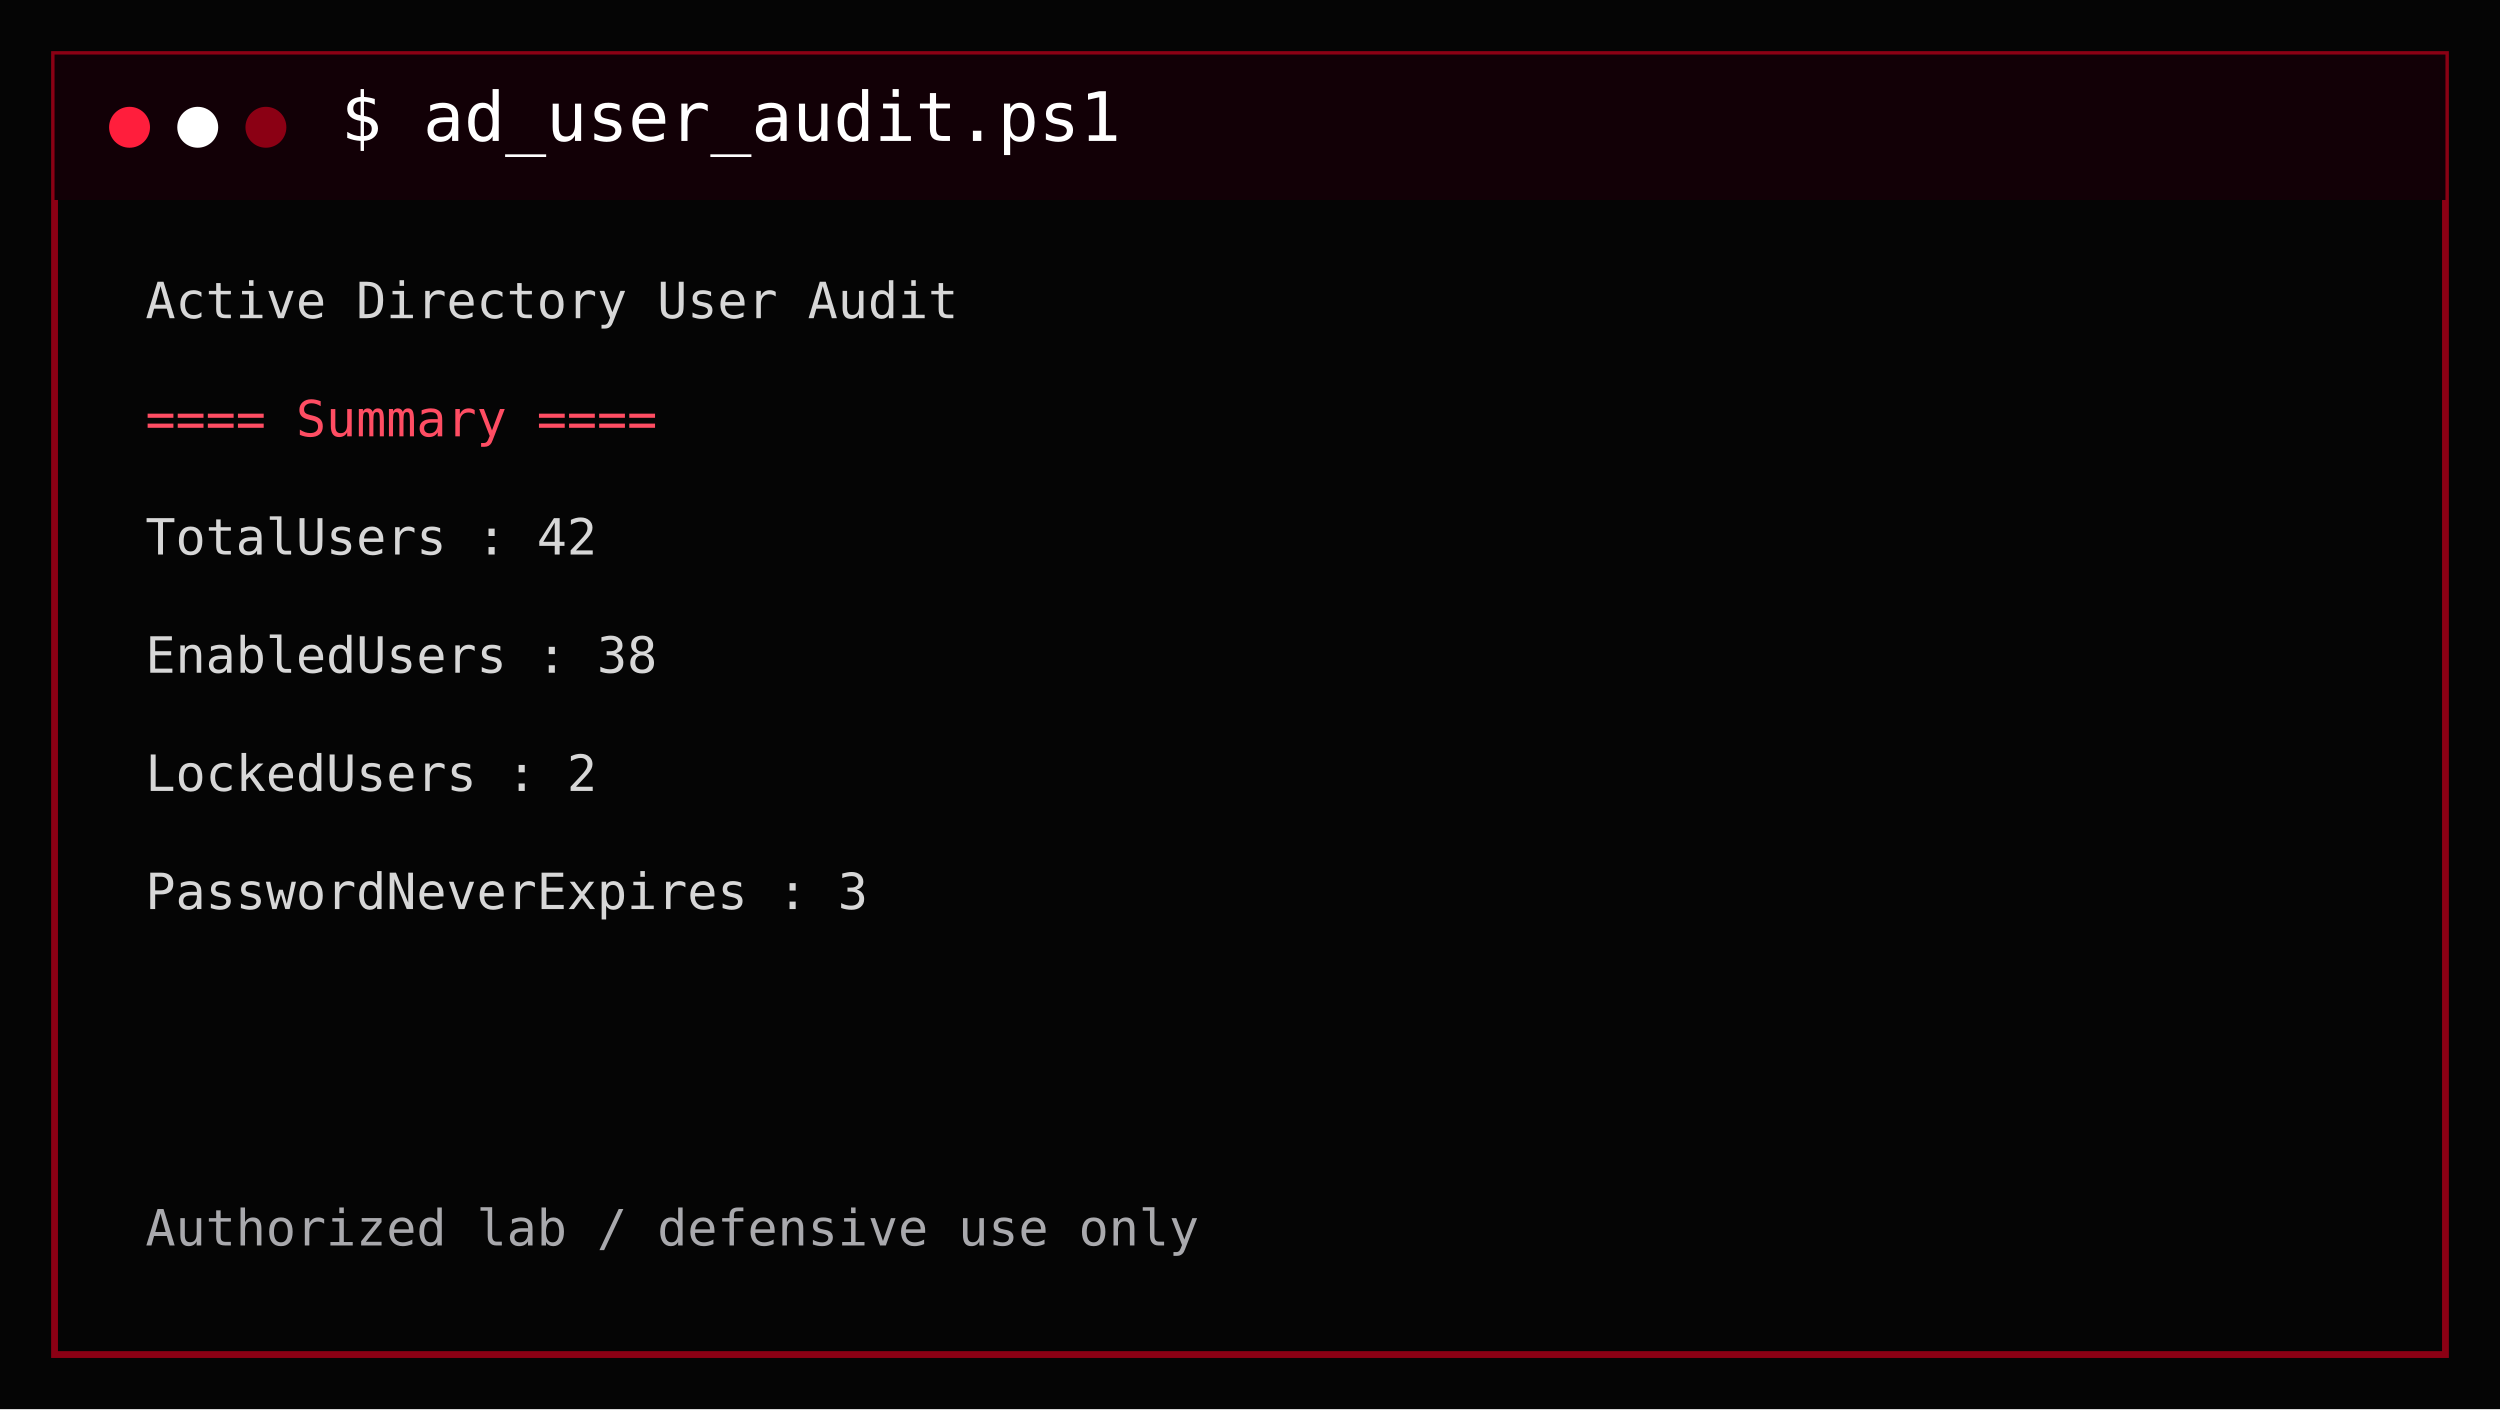
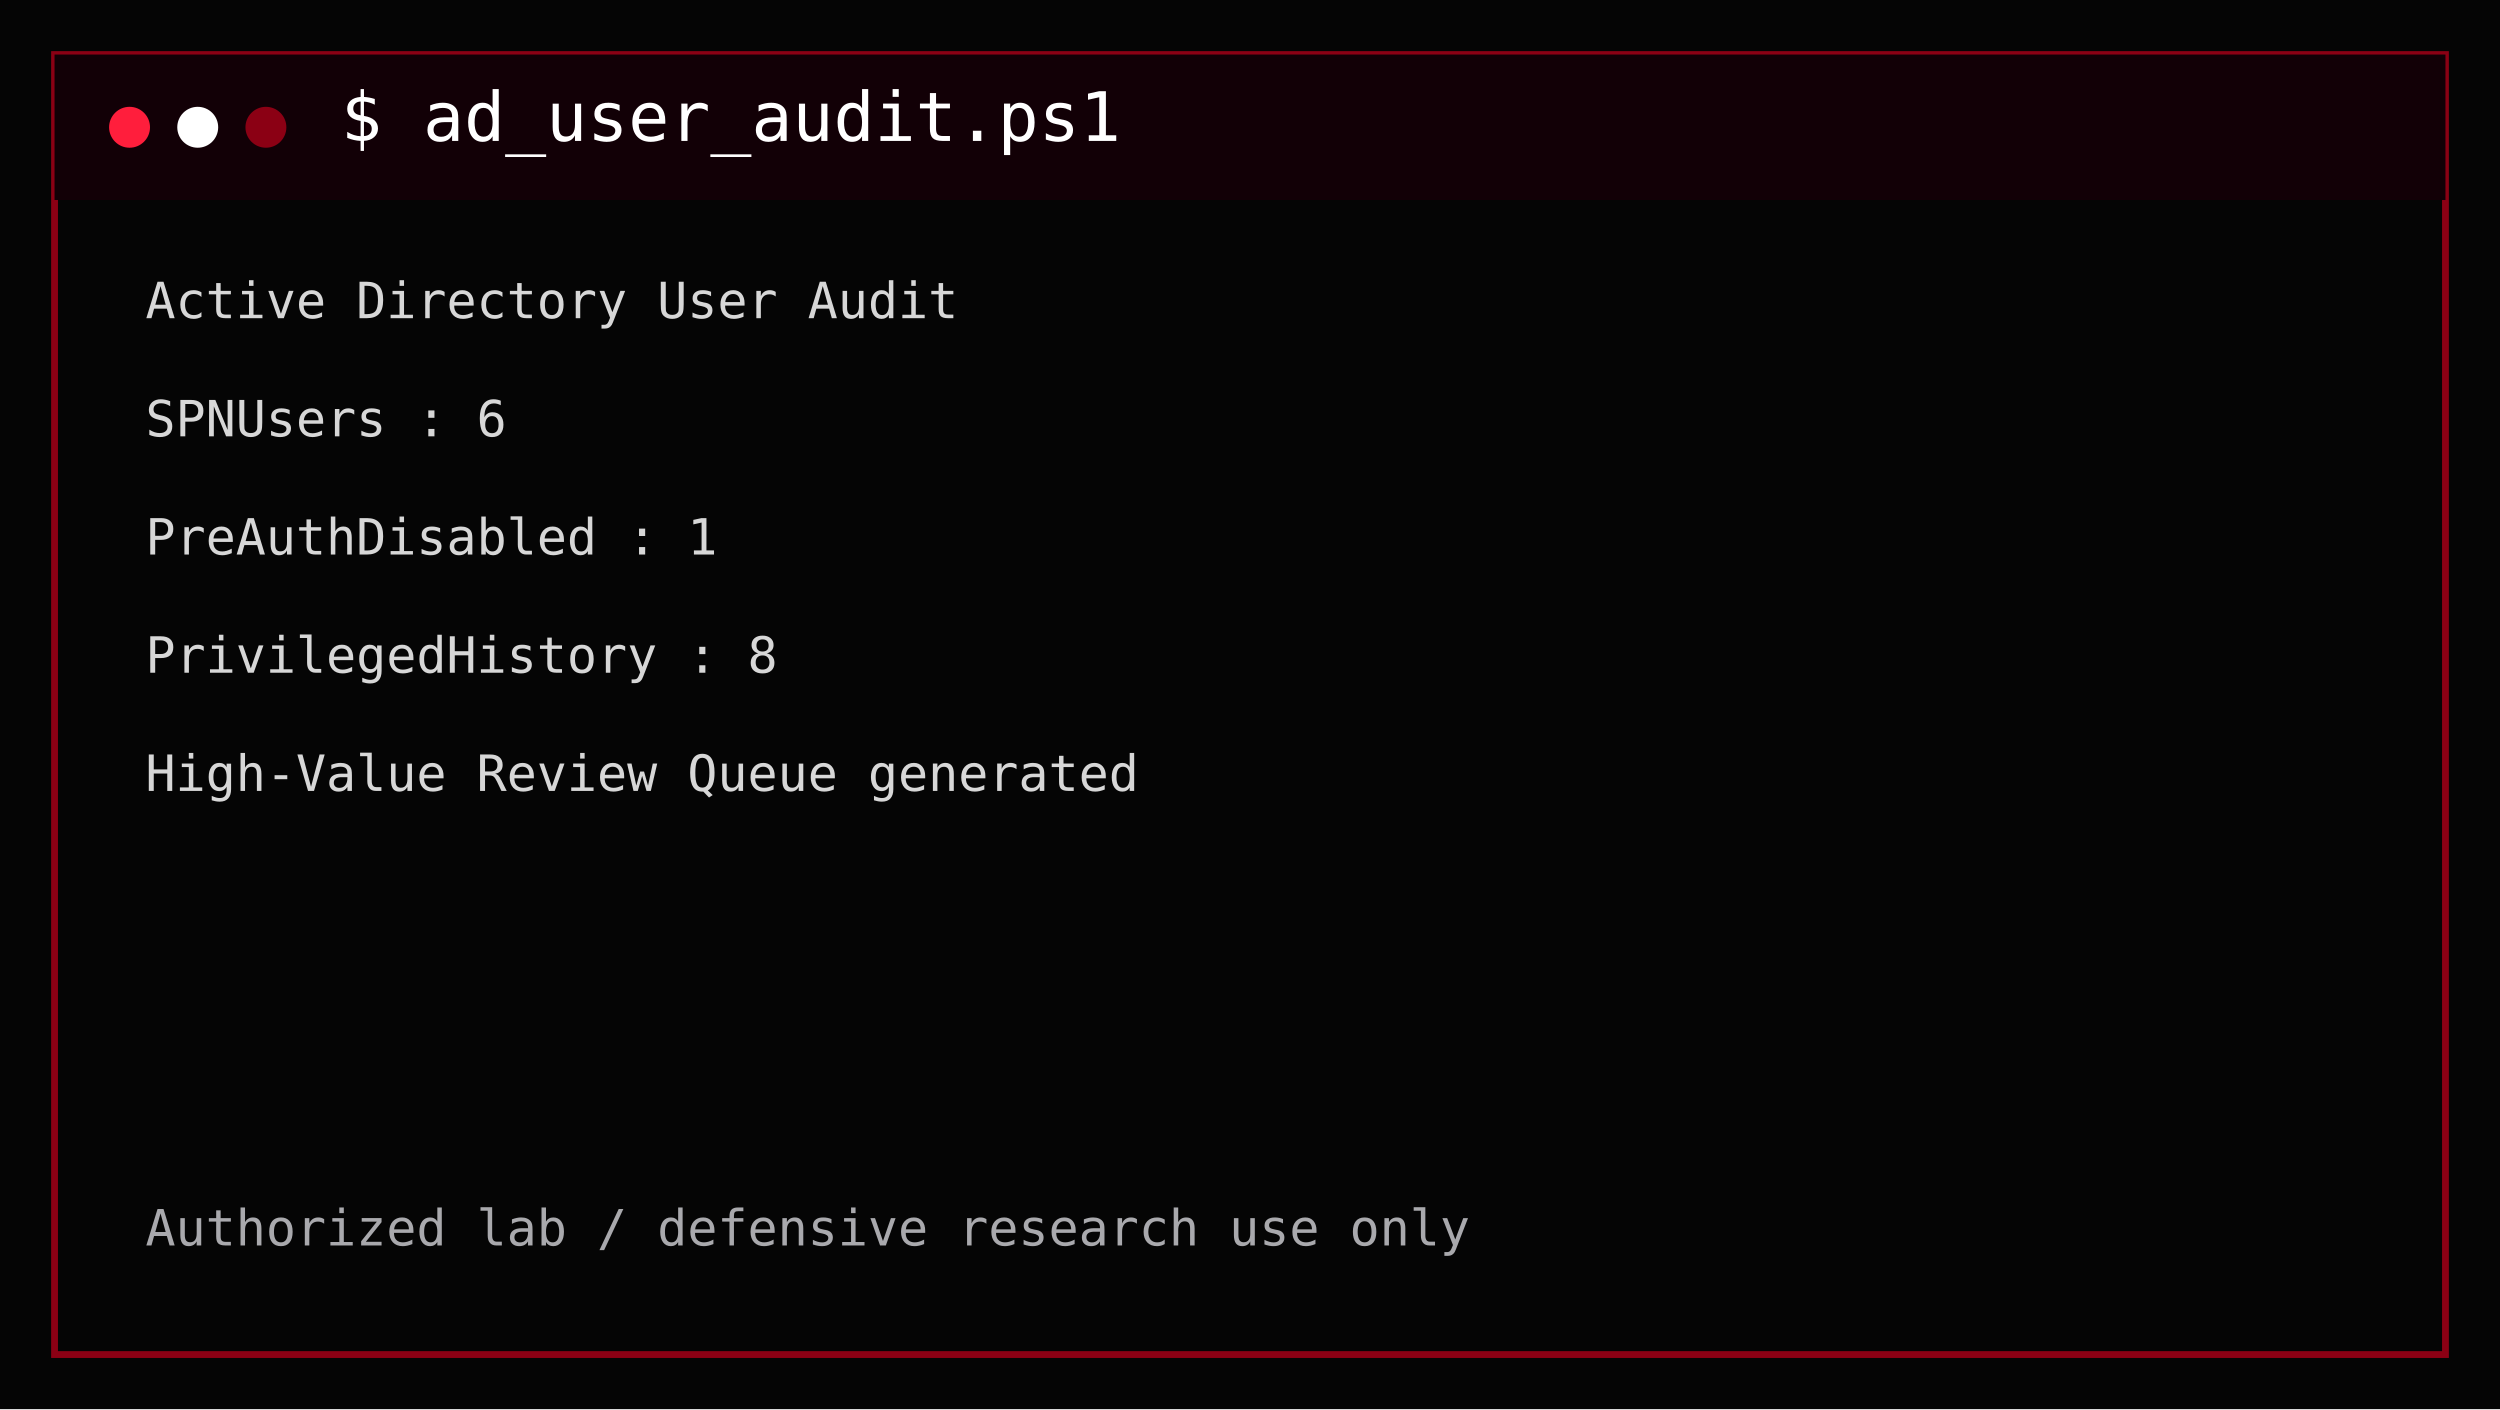
<svg xmlns="http://www.w3.org/2000/svg" width="1100" height="620" viewBox="0 0 1100 620">
  <rect width="1100" height="620" fill="#050505" />
  <rect x="24" y="24" width="1052" height="572" fill="none" stroke="#8b0014" stroke-width="3" />
  <rect x="24" y="24" width="1052" height="64" fill="#120006" />
  <circle cx="57" cy="56" r="9" fill="#ff1e3c" />
  <circle cx="87" cy="56" r="9" fill="#ffffff" />
  <circle cx="117" cy="56" r="9" fill="#8b0014" />
  <text x="150" y="62" fill="#ffffff" font-size="30" font-family="Consolas, monospace">$ ad_user_audit.ps1</text>
  <text x="64" y="140" fill="#d7d7d7" font-size="22" font-family="Consolas, monospace">Active Directory User Audit</text>
-   <text x="64" y="192" fill="#ff4d63" font-size="22" font-family="Consolas, monospace">==== Summary ====</text>
-   <text x="64" y="244" fill="#d7d7d7" font-size="22" font-family="Consolas, monospace">TotalUsers           : 42</text>
-   <text x="64" y="296" fill="#d7d7d7" font-size="22" font-family="Consolas, monospace">EnabledUsers         : 38</text>
-   <text x="64" y="348" fill="#d7d7d7" font-size="22" font-family="Consolas, monospace">LockedUsers          : 2</text>
-   <text x="64" y="400" fill="#d7d7d7" font-size="22" font-family="Consolas, monospace">PasswordNeverExpires : 3</text>
-   <text x="64" y="548" fill="#a9a9ad" font-size="22" font-family="Consolas, monospace">Authorized lab / defensive use only</text>
+   <text x="64" y="192" fill="#d7d7d7" font-size="22" font-family="Consolas, monospace">SPNUsers             : 6</text>
+   <text x="64" y="244" fill="#d7d7d7" font-size="22" font-family="Consolas, monospace">PreAuthDisabled      : 1</text>
+   <text x="64" y="296" fill="#d7d7d7" font-size="22" font-family="Consolas, monospace">PrivilegedHistory    : 8</text>
+   <text x="64" y="348" fill="#d7d7d7" font-size="22" font-family="Consolas, monospace">High-Value Review Queue generated</text>
+   <text x="64" y="548" fill="#a9a9ad" font-size="22" font-family="Consolas, monospace">Authorized lab / defensive research use only</text>
</svg>
